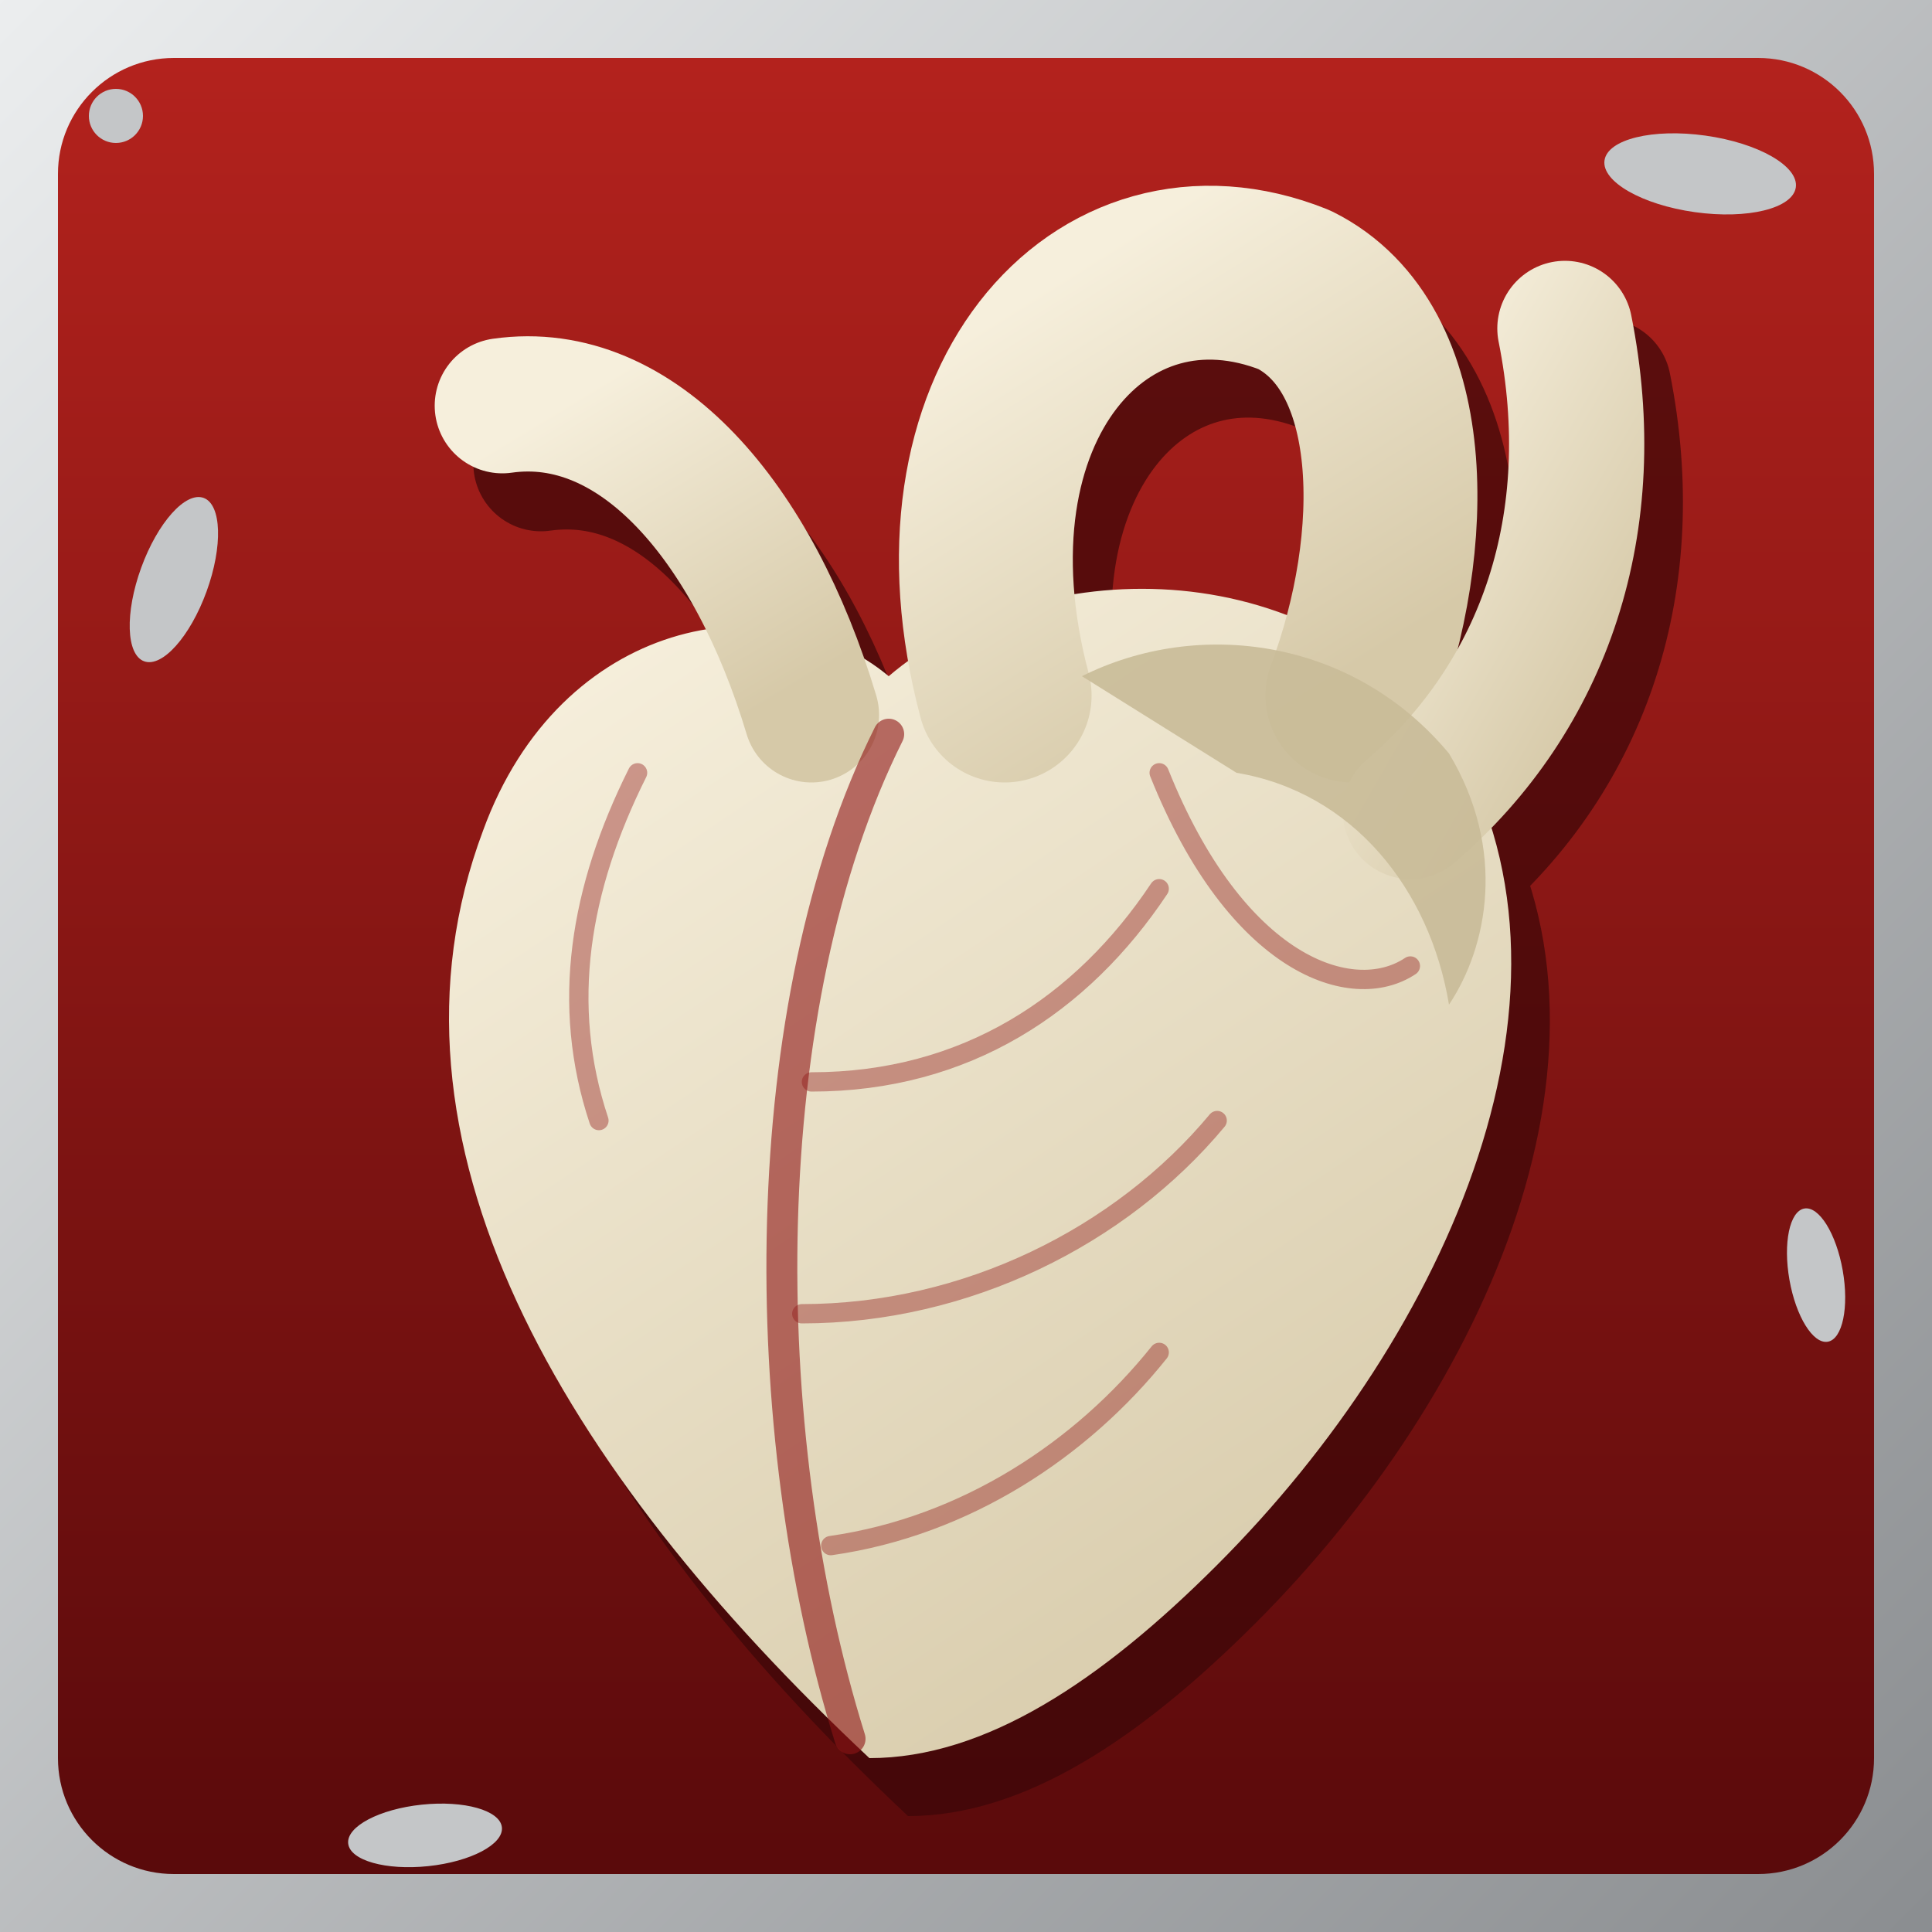
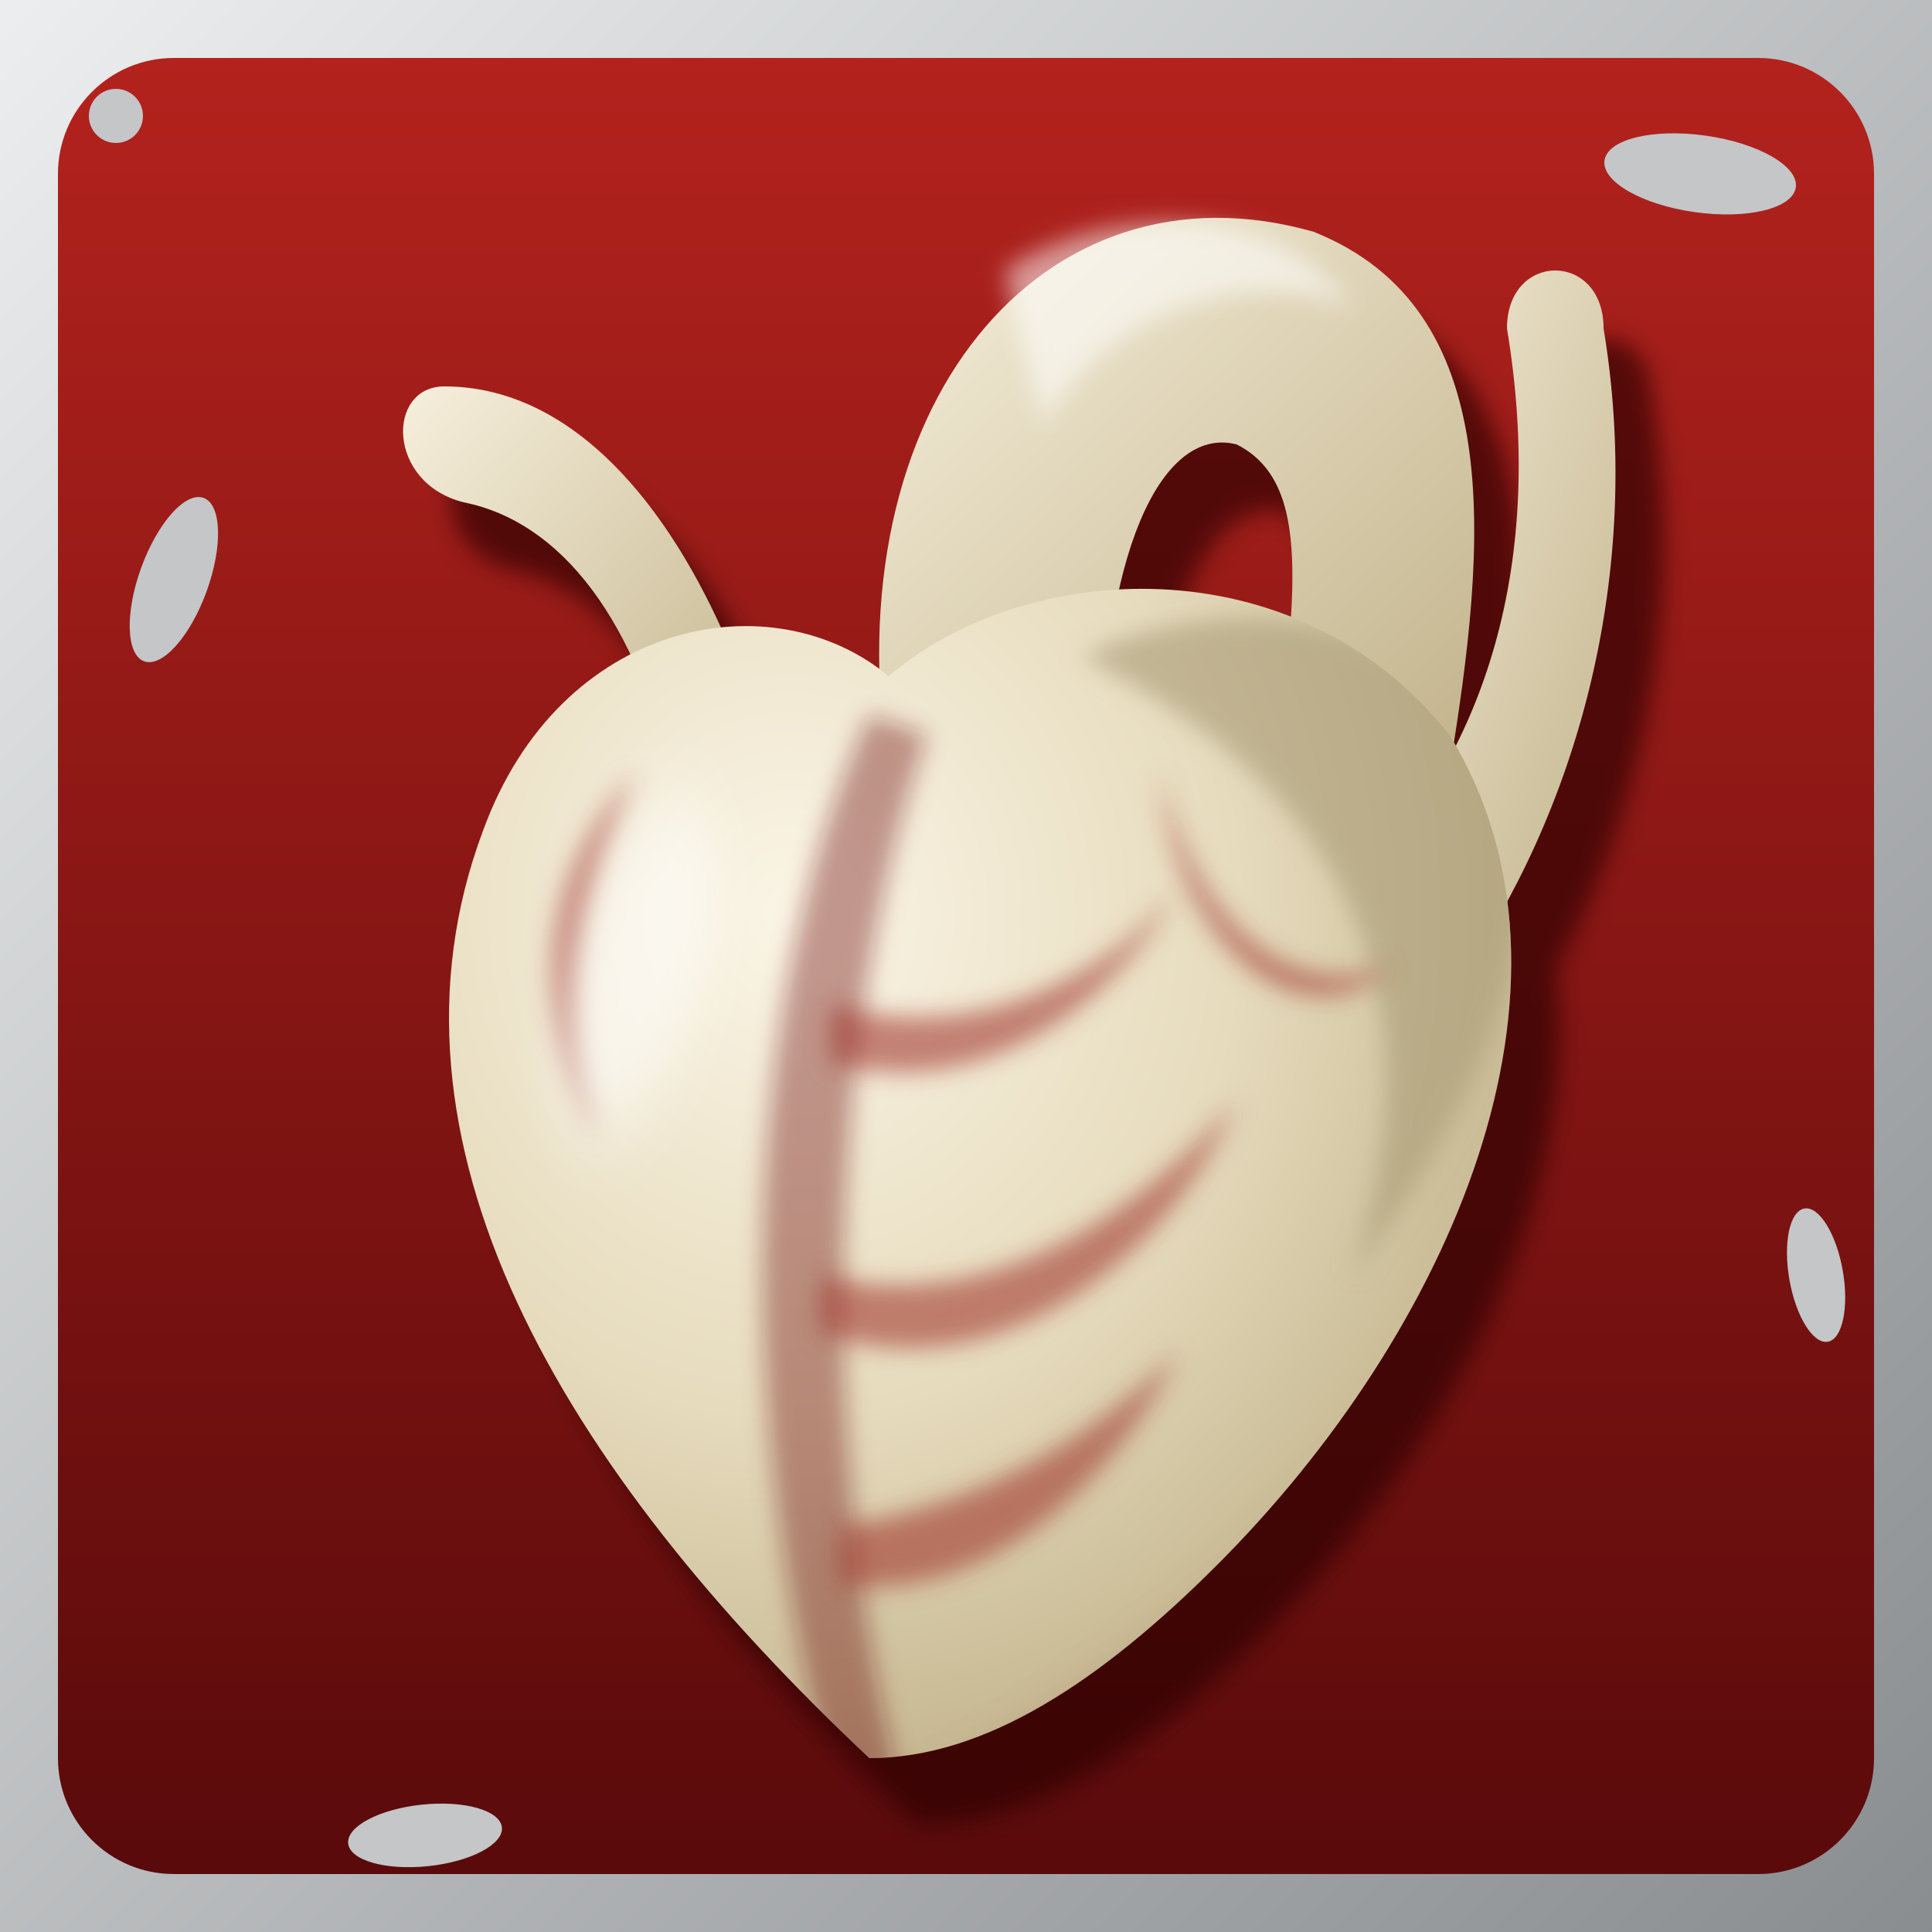
<svg xmlns="http://www.w3.org/2000/svg" viewBox="0 0 100 100">
  <defs>
    <linearGradient id="coat" x1="0" y1="0" x2="0" y2="1">
      <stop offset="0" stop-color="#b3221d" />
      <stop offset="1" stop-color="#5a0a0b" />
    </linearGradient>
-     <linearGradient id="cream" x1=".2" y1="0" x2=".8" y2="1">
-       <stop offset="0" stop-color="#f6efdc" />
-       <stop offset="1" stop-color="#d6c9a8" />
-     </linearGradient>
    <linearGradient id="al" x1="0" y1="0" x2="1" y2="1">
      <stop offset="0" stop-color="#eceeef" />
      <stop offset="1" stop-color="#8a8d90" />
    </linearGradient>
+     <radialGradient id="body" cx=".32" cy=".28" r=".85">
+       <stop offset="0" stop-color="#fbf5e6" />
+       <stop offset=".5" stop-color="#e6dbbd" />
+       <stop offset="1" stop-color="#b9a97f" />
+     </radialGradient>
+     <linearGradient id="vessel" x1="0" y1="0" x2="1" y2="1">
+       <stop offset="0" stop-color="#f6efdc" />
+       <stop offset="1" stop-color="#c2b38b" />
+     </linearGradient>
+     <filter id="soft" x="-30%" y="-30%" width="160%" height="160%">
+       <feGaussianBlur stdDeviation="1.6" />
+     </filter>
+     <filter id="fine" x="-30%" y="-30%" width="160%" height="160%">
+       <feGaussianBlur stdDeviation=".6" />
+     </filter>
    <path id="heart" d="M45 91C29 76 19 59 25 43C29 32 40 30 46 35C53 29 67 28 75 38C83 51 75 69 63 81C57 87 51 91 45 91Z" />
-     <g id="vessels" fill="none" stroke-linecap="round" stroke-linejoin="round">
-       <path d="M52 36C48 21 57 11 67 15C73 18 73 28 70 36" stroke-width="9" />
-       <path d="M42 37C39 27 33 20 26 21" stroke-width="7" />
-       <path d="M73 42C80 36 83 27 81 17" stroke-width="7" />
+     <clipPath id="clip">
+       <use href="#heart" />
+     </clipPath>
+     <g id="vessels">
+       <path d="M46 40C43 21 54 8 68 12C78 16 77 28 75 40L66 40C67 31 68 25 64 23C60 22 57 29 57 40Z" />
+       <path d="M40 40C37 29 31 20 23 20C20 20 20 25 24 26C29 27 33 32 35 41Z" />
+       <path d="M70 46C77 39 80 29 78 17C78 13 83 13 83 17C85 29 82 41 76 50Z" />
    </g>
  </defs>
  <rect width="100" height="100" fill="url(#al)" />
  <rect x="3" y="3" width="94" height="94" rx="6" fill="url(#coat)" />
-   <g transform="translate(2 3)" fill="#3a0607" stroke="#3a0607" opacity=".7">
-     <use href="#heart" stroke="none" />
+   <g transform="translate(2.5 3.5)" fill="#2a0405" opacity=".65" filter="url(#fine)">
+     <use href="#heart" />
    <use href="#vessels" />
  </g>
-   <use href="#heart" fill="url(#cream)" />
-   <g stroke="url(#cream)">
-     <use href="#vessels" />
+   <use href="#vessels" fill="url(#vessel)" />
+   <path d="M52 14C58 10 67 11 70 16C66 14 58 15 54 22Z" fill="#fff" opacity=".55" filter="url(#fine)" />
+   <use href="#heart" fill="url(#body)" />
+   <g clip-path="url(#clip)">
+     <path d="M45 37C38 52 38 74 43 92L46.500 92C42.500 76 42.500 54 48 38Z" fill="#6e1010" opacity=".4" filter="url(#fine)" />
+     <path d="M100 30C88 60 70 84 44 96L100 100Z" fill="#5a0a0b" opacity=".38" filter="url(#soft)" />
+     <path d="M56 34C64 30 74 32 79 40C80 50 76 58 70 66C74 54 72 42 56 34Z" fill="#a89a74" opacity=".6" filter="url(#fine)" />
+     <g fill="#9b2a22" opacity=".55" filter="url(#fine)">
+       <path d="M43 52C50 54 57 51 61 46C57 53 50 57 43 55Z" />
+       <path d="M42.500 66C50 68 58 64 64 57C60 66 51 72 42.500 69Z" />
+       <path d="M43.500 79C50 78 56 75 61 70C57 78 50 83 43.500 82Z" />
+       <path d="M60 40C62 48 67 52 72 50C68 54 61 50 60 40Z" />
+       <path d="M33 40C30 46 29 52 31 59C27 52 28 45 33 40Z" />
+     </g>
+     <ellipse cx="33" cy="50" rx="3.500" ry="9" transform="rotate(16 33 50)" fill="#fff" opacity=".55" filter="url(#soft)" />
  </g>
-   <g fill="none" stroke="#8e1414" stroke-linecap="round" stroke-linejoin="round">
-     <path d="M46 38C39 52 39 74 44 90" stroke-width="1.6" opacity=".6" />
-     <path d="M42 56C50 56 56 52 60 46M41.5 68C50 68 58 64 63 58M43 80C50 79 56 75 60 70" stroke-width="1" opacity=".4" />
-     <path d="M60 40C64 50 70 52 73 50" stroke-width="1" opacity=".4" />
-     <path d="M33 40C30 46 29 52 31 58" stroke-width="1" opacity=".4" />
-   </g>
-   <path d="M56 35C62 32 70 33 75 39C78 44 77 49 75 52C74 46 70 41 64 40Z" fill="#c9bb98" opacity=".9" />
  <g fill="#c4c6c8">
-     <ellipse cx="9" cy="30" rx="4.5" ry="1.8" transform="rotate(-70 9 30)" />
+     <ellipse cx="9" cy="30" rx="4.500" ry="1.800" transform="rotate(-70 9 30)" />
    <ellipse cx="88" cy="9" rx="5" ry="2" transform="rotate(8 88 9)" />
-     <ellipse cx="94" cy="66" rx="3.5" ry="1.4" transform="rotate(80 94 66)" />
-     <ellipse cx="22" cy="95" rx="4" ry="1.6" transform="rotate(-6 22 95)" />
-     <circle cx="6" cy="6" r="1.4" />
+     <ellipse cx="94" cy="66" rx="3.500" ry="1.400" transform="rotate(80 94 66)" />
+     <ellipse cx="22" cy="95" rx="4" ry="1.600" transform="rotate(-6 22 95)" />
+     <circle cx="6" cy="6" r="1.400" />
  </g>
</svg>
